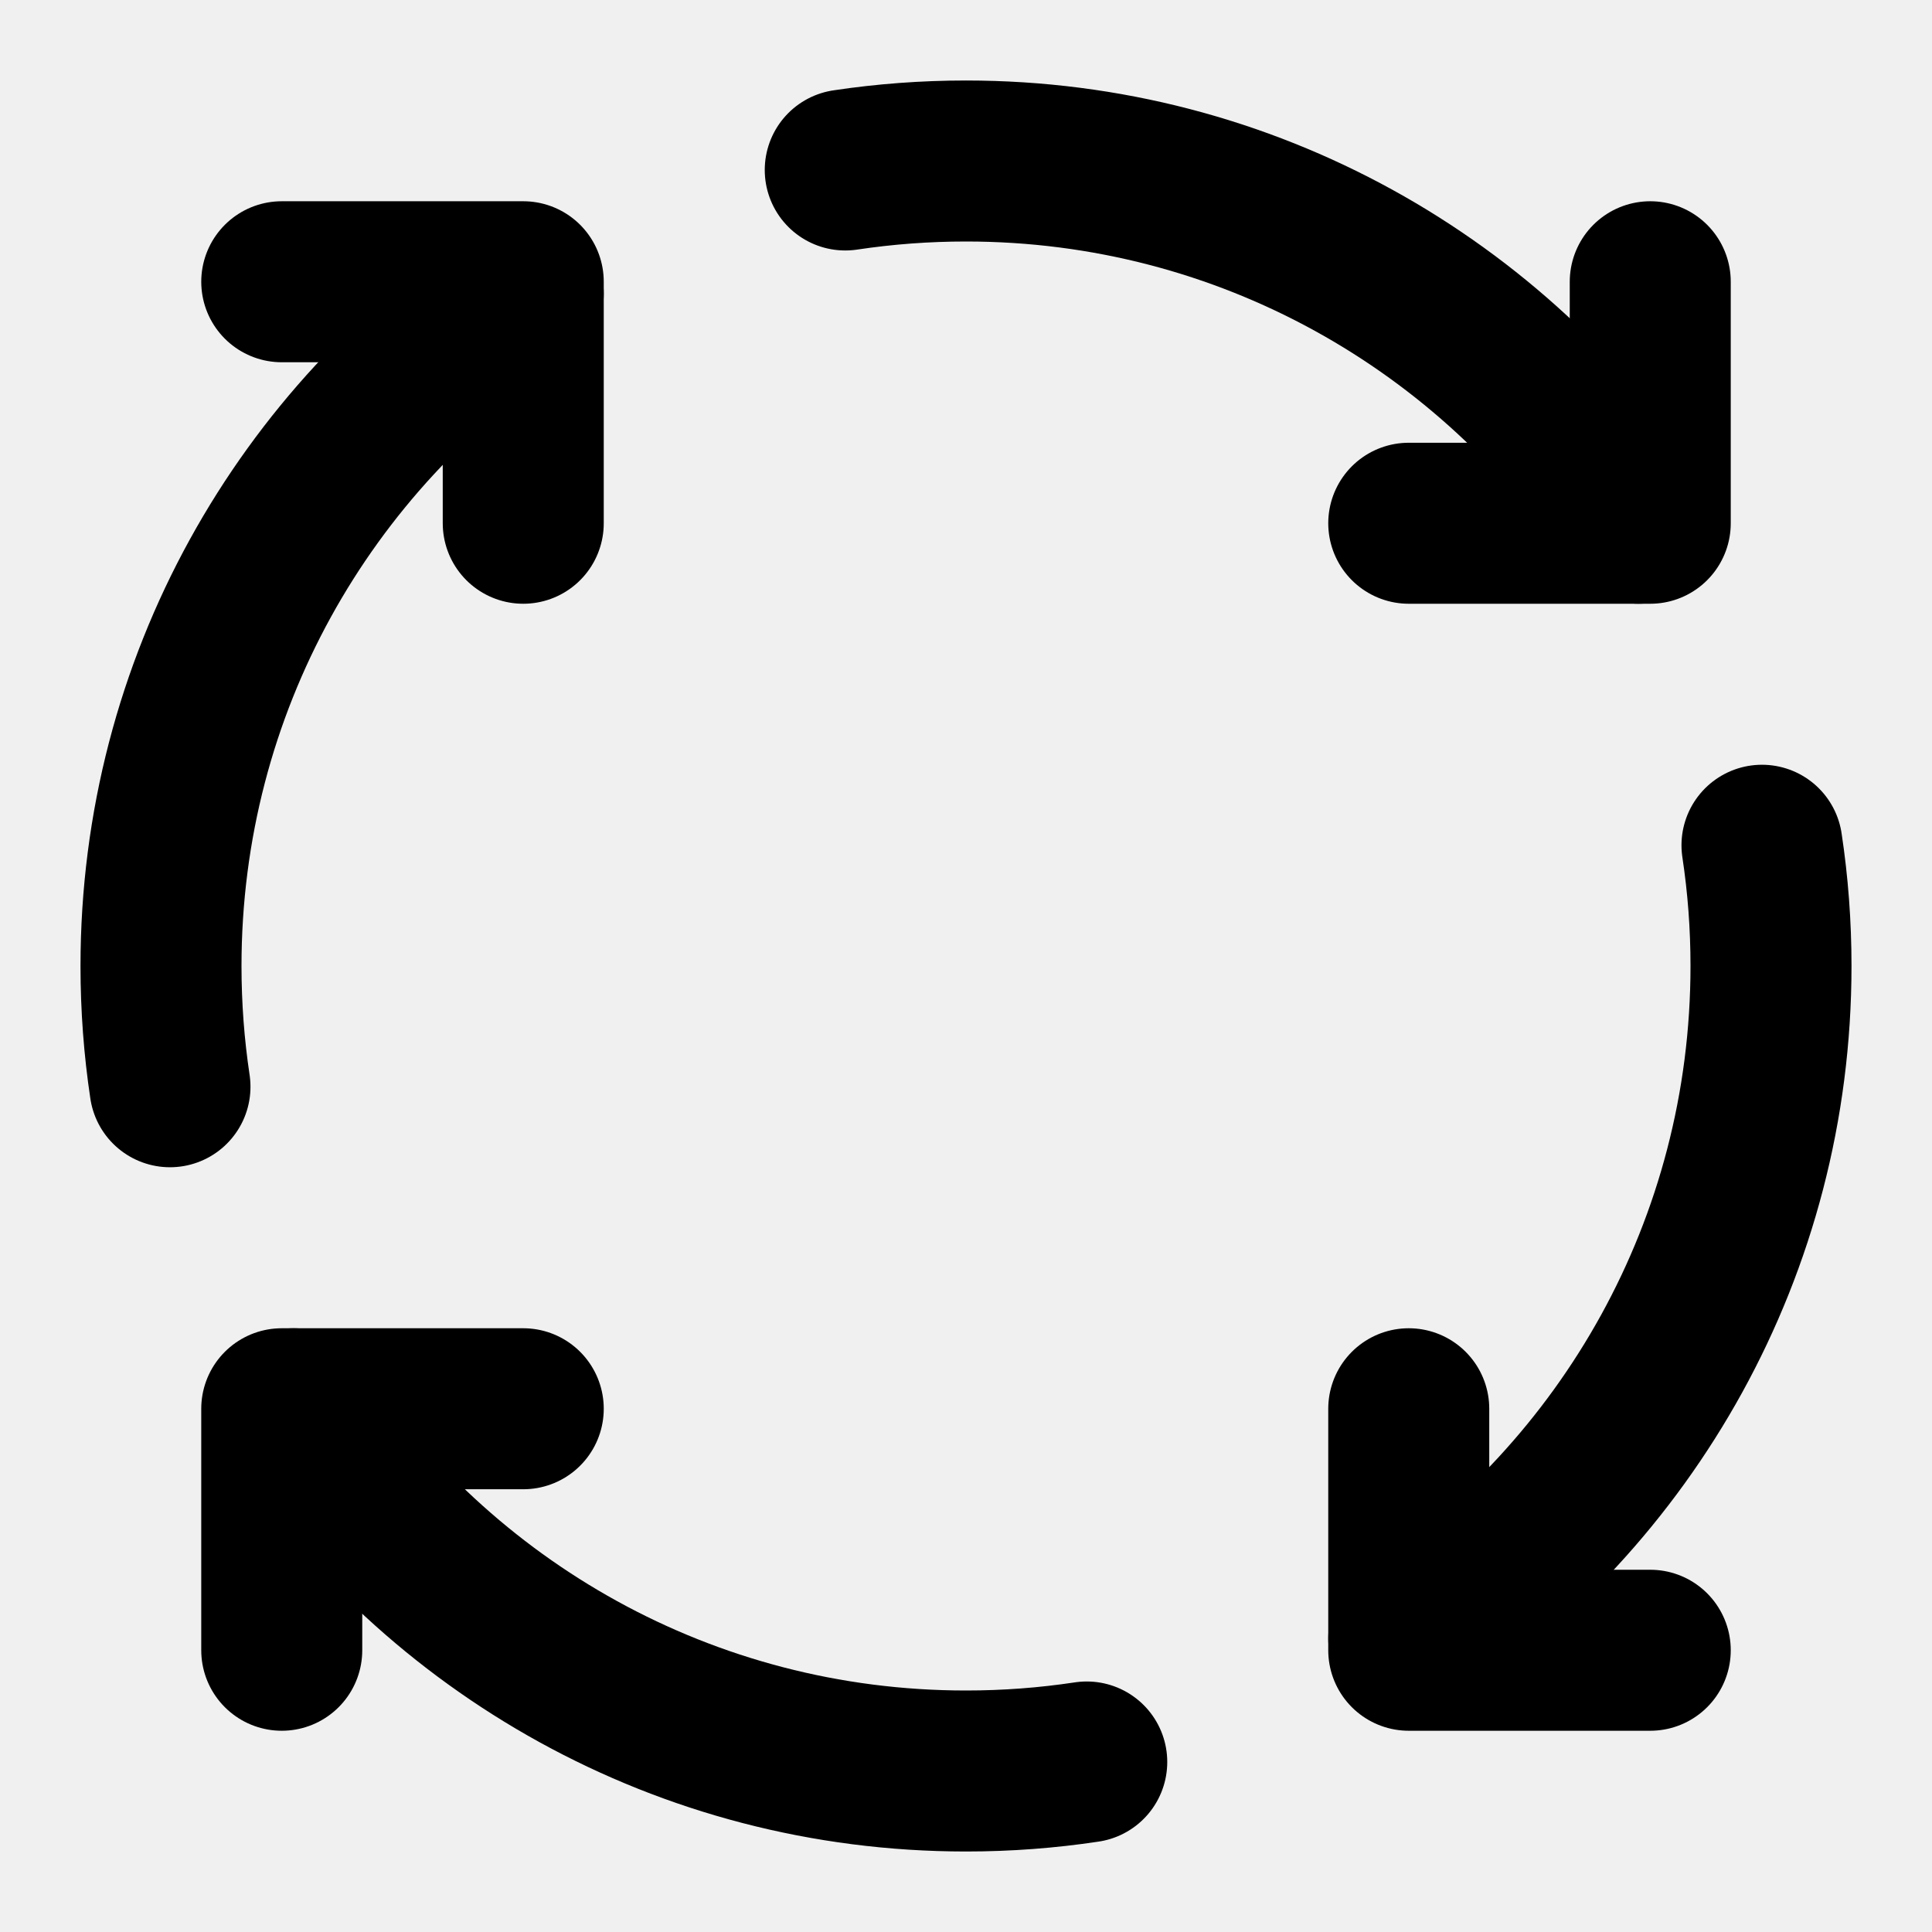
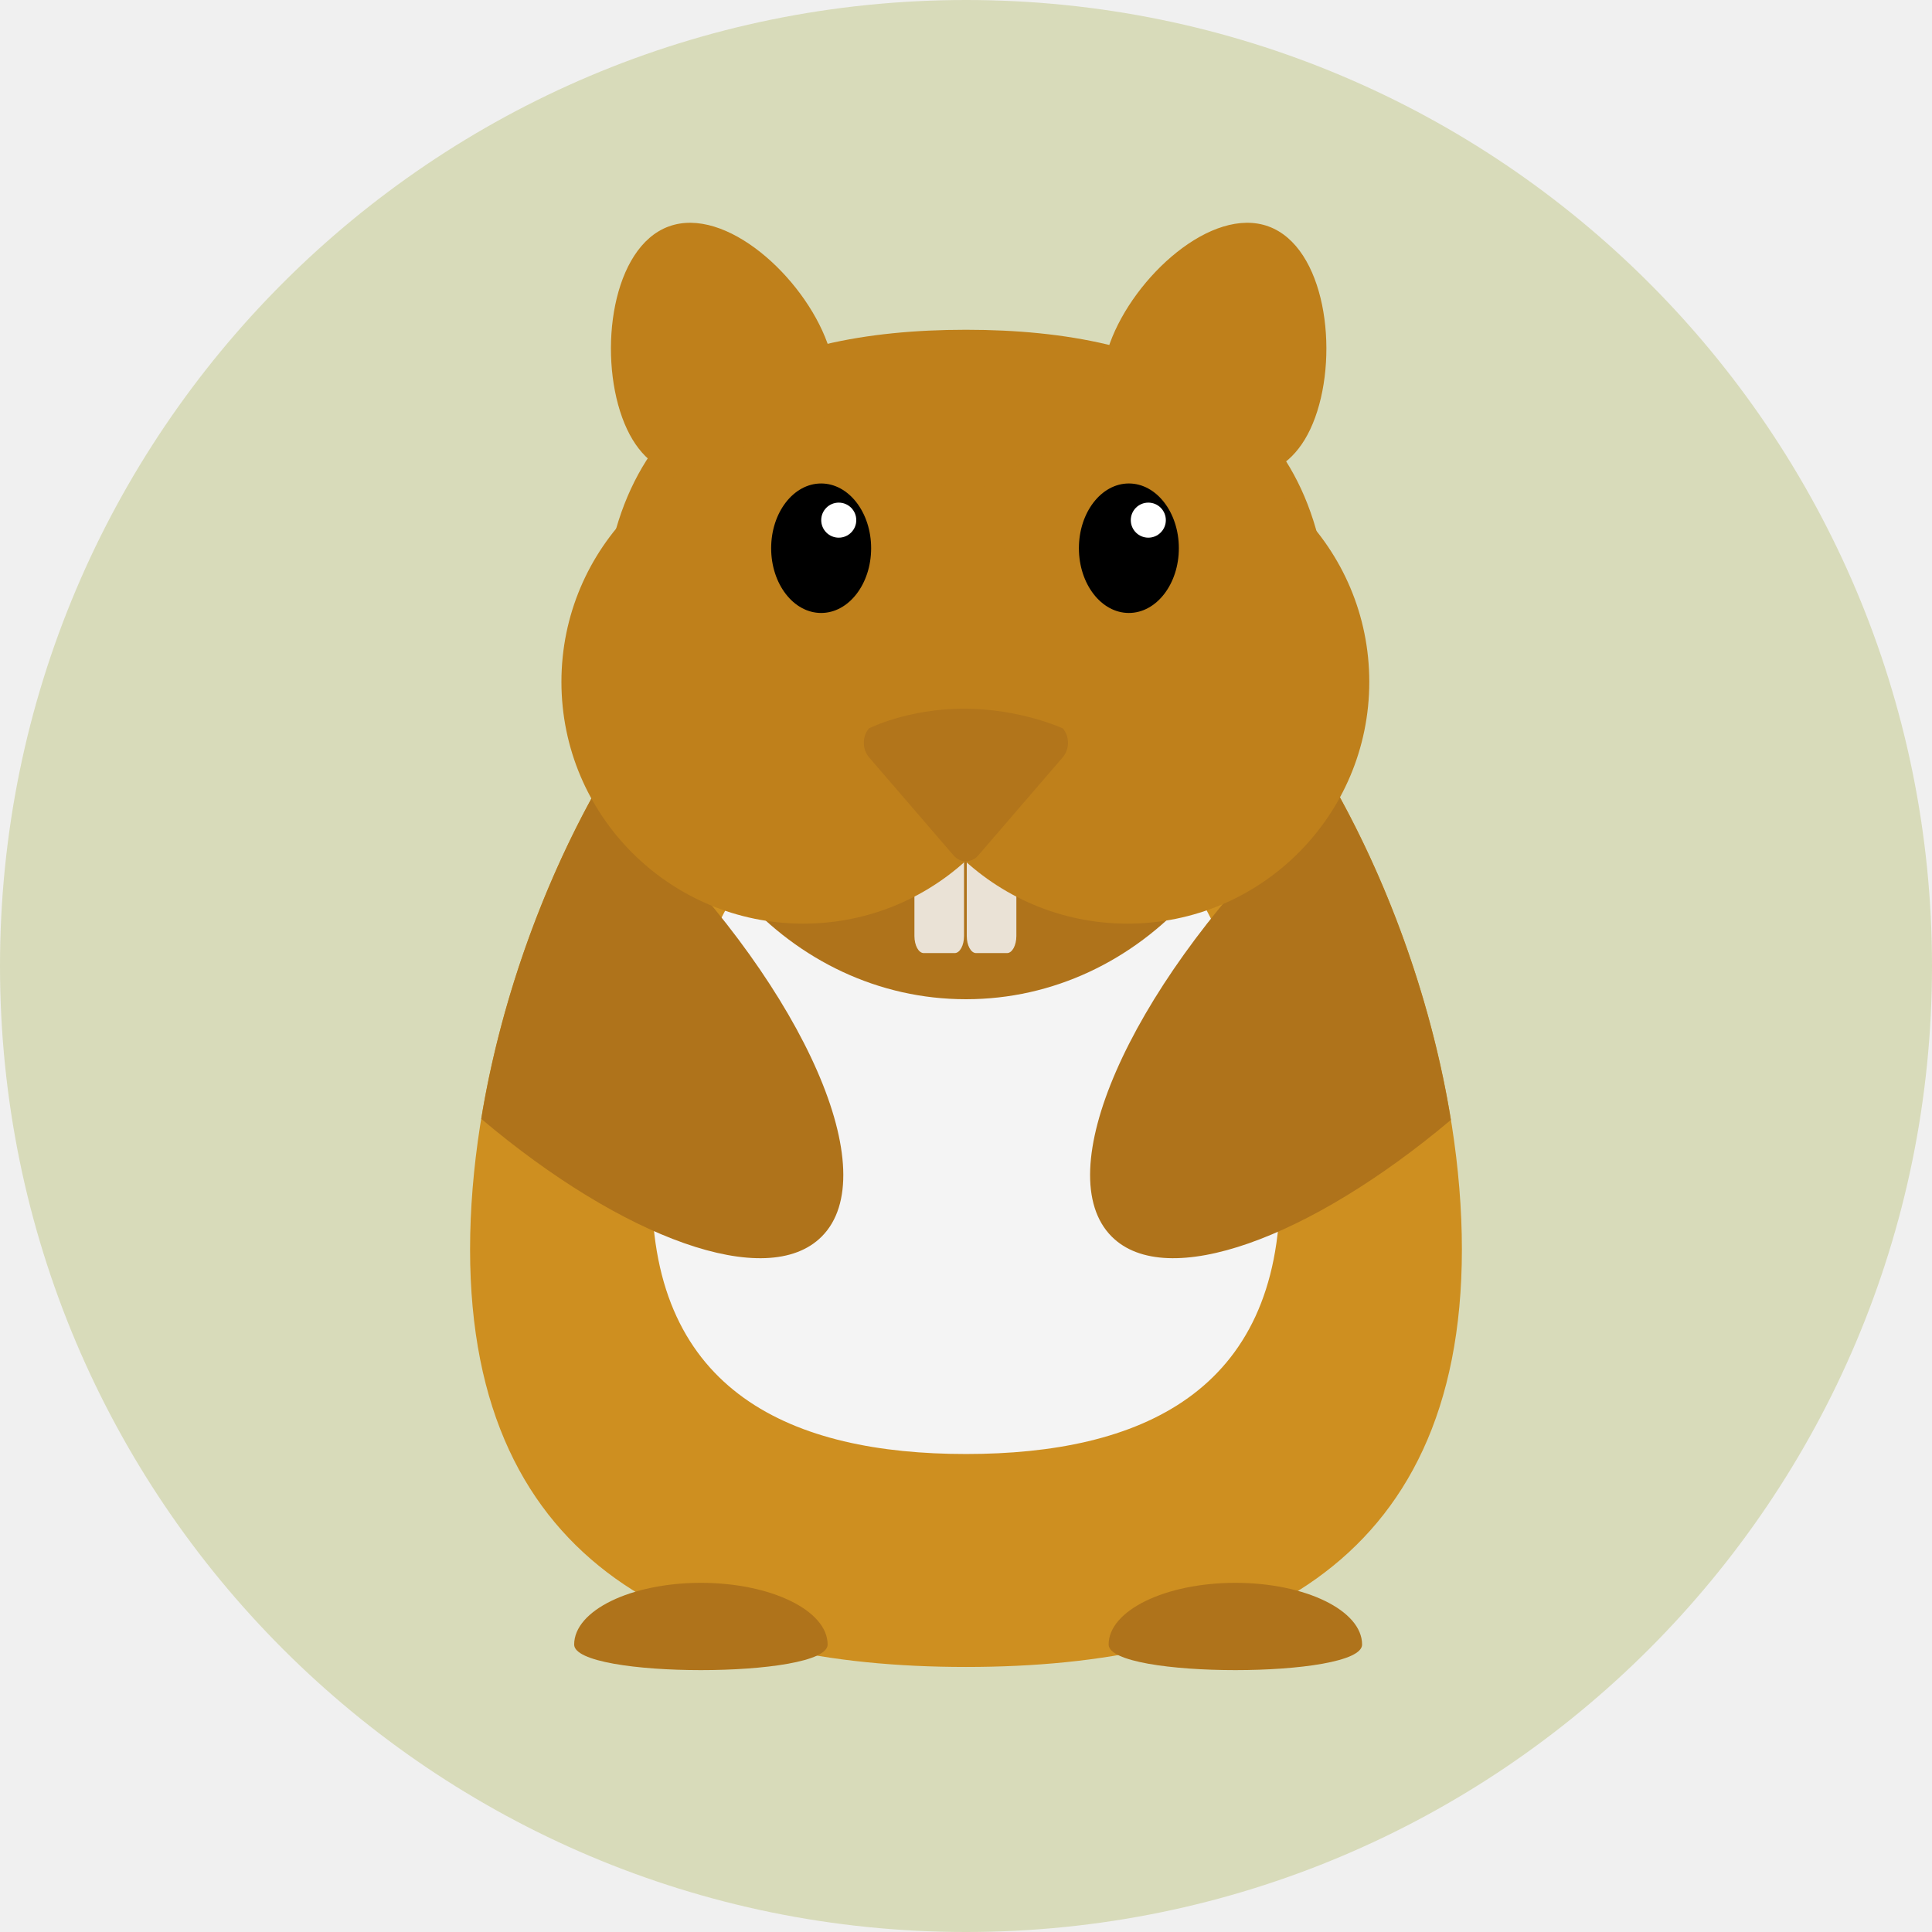
- <svg xmlns="http://www.w3.org/2000/svg" width="456" height="456" viewBox="0 0 48 48" fill="none">
-   <rect width="48" height="48" fill="white" fill-opacity="0.01" />
-   <path d="M13 35H7V41" stroke="#000000" stroke-width="4" stroke-linecap="round" stroke-linejoin="round" />
-   <path d="M41 41H35V35" stroke="#000000" stroke-width="4" stroke-linecap="round" stroke-linejoin="round" />
-   <path d="M35 13H41V7" stroke="#000000" stroke-width="4" stroke-linecap="round" stroke-linejoin="round" />
-   <path d="M7 7H13V13" stroke="#000000" stroke-width="4" stroke-linecap="round" stroke-linejoin="round" />
-   <path d="M13 7.294C7.578 10.871 4 17.018 4 24C4 25.02 4.076 26.021 4.223 27" stroke="#000000" stroke-width="4" stroke-linecap="round" stroke-linejoin="round" />
-   <path d="M27 43.776C26.021 43.924 25.02 44 24 44C17.018 44 10.871 40.422 7.294 35" stroke="#000000" stroke-width="4" stroke-linecap="round" stroke-linejoin="round" />
-   <path d="M43.776 21C43.924 21.979 44 22.98 44 24C44 30.982 40.422 37.129 35 40.706" stroke="#000000" stroke-width="4" stroke-linecap="round" stroke-linejoin="round" />
-   <path d="M21 4.223C21.979 4.076 22.98 4 24 4C30.982 4 37.129 7.578 40.706 13" stroke="#000000" stroke-width="4" stroke-linecap="round" stroke-linejoin="round" />
+ <svg xmlns="http://www.w3.org/2000/svg" height="456" width="456" version="1.1" id="Layer_1" viewBox="0 0 496.158 496.158" xml:space="preserve" fill="#000000">
+   <g id="SVGRepo_bgCarrier" stroke-width="0" />
+   <g id="SVGRepo_tracerCarrier" stroke-linecap="round" stroke-linejoin="round" />
+   <g id="SVGRepo_iconCarrier">
+     <path style="fill:#d8dbba;" d="M248.075,0C111.07,0,0,111.055,0,248.083c0,136.998,111.07,248.075,248.075,248.075 c137.013,0,248.083-111.078,248.083-248.075C496.158,111.055,385.088,0,248.075,0z" />
+     <path style="fill:#CE8F20;" d="M248.075,129.822c-70.331,0-127.354,108.66-127.354,191.029c0,82.362,57.022,107.241,127.354,107.241 c70.339,0,127.354-24.879,127.354-107.241C375.43,238.481,318.414,129.822,248.075,129.822z" />
+     <path style="fill:#F4F4F4;" d="M248.075,184.503c-44.541,0-80.659,68.82-80.659,120.985s36.118,67.917,80.659,67.917 c44.549,0,80.655-15.752,80.655-67.917C328.73,253.324,292.624,184.503,248.075,184.503z" />
+     <path style="fill:#AF731B;" d="M248.075,98.692c-44.942,0-81.367,15.492-81.367,66.796s36.425,91.125,81.367,91.125 c44.936,0,81.367-39.821,81.367-91.125S293.011,98.692,248.075,98.692z" />
+     <g>
+       <path style="fill:#EAE2D6;" d="M245.176,211.226h-7.945c-1.323,0-2.398,1.966-2.398,4.388v24.757c0,2.425,1.075,4.392,2.398,4.392 h7.945c1.323,0,2.398-1.966,2.398-4.392v-24.757C247.574,213.193,246.499,211.226,245.176,211.226z" />
+       <path style="fill:#EAE2D6;" d="M258.617,211.226h-7.948c-1.32,0-2.395,1.966-2.395,4.388v24.757c0,2.425,1.074,4.392,2.395,4.392 h7.948c1.324,0,2.396-1.966,2.396-4.392v-24.757C261.013,213.193,259.941,211.226,258.617,211.226z" />
+     </g>
+     <g>
+       <path style="fill:#BF801B;" d="M248.075,84.687c-51.583,0-93.394,18.243-93.394,78.643c0,25.966,7.742,49.415,20.645,67.734 c5.352-47.873,35.881-62.891,72.749-62.891c36.86,0,67.39,15.018,72.749,62.887c12.902-18.315,20.645-41.764,20.645-67.73 C341.469,102.93,299.651,84.687,248.075,84.687z" />
+       <path style="fill:#BF801B;" d="M212.474,88.088c-6.189-17.038-26.146-35.23-40.697-29.944 c-14.547,5.287-18.181,32.044-11.992,49.085c6.189,17.034,19.854,17.895,34.404,12.612 C208.736,114.555,218.663,105.126,212.474,88.088z" />
+       <path style="fill:#BF801B;" d="M325.751,58.144c-14.552-5.287-34.508,12.906-40.697,29.944s3.733,26.467,18.281,31.753 c14.551,5.283,28.215,4.422,34.404-12.612C343.929,90.188,340.298,63.431,325.751,58.144z" />
+     </g>
+     <g>
+       <path style="fill:#AF731B;" d="M342.842,202.501c-4.043,3.573-8.075,7.291-12.05,11.269 c-41.171,41.167-61.444,87.644-45.287,103.802c13.997,13.997,50.75,0.62,87.098-29.967 C367.874,258.522,357.42,228.482,342.842,202.501z" />
+       <path style="fill:#AF731B;" d="M165.725,213.77c-4.059-4.059-8.171-7.85-12.295-11.483c-14.597,25.943-25.078,55.971-29.833,85.051 c36.451,30.782,73.38,44.273,87.415,30.235C227.174,301.414,206.896,254.938,165.725,213.77z" />
+     </g>
+     <g>
+       <path style="fill:#BF801B;" d="M289.56,113.006c-34.302,0-62.104,27.802-62.104,62.099c0,34.293,27.802,62.095,62.104,62.095 c34.293,0,62.087-27.802,62.087-62.095C351.647,140.808,323.853,113.006,289.56,113.006z" />
+       <path style="fill:#BF801B;" d="M206.28,113.006c-34.301,0-62.099,27.802-62.099,62.099c0,34.293,27.798,62.095,62.099,62.095 c34.29,0,62.096-27.802,62.096-62.095C268.376,140.808,240.57,113.006,206.28,113.006z" />
+     </g>
+     <ellipse cx="210.879" cy="140.789" rx="12.838" ry="16.628" />
+     <path d="M289.904,124.16c-7.084,0-12.83,7.444-12.83,16.628s5.746,16.628,12.83,16.628c7.092,0,12.838-7.444,12.838-16.628 S296.996,124.16,289.904,124.16z" />
+     <g>
+       <circle style="fill:#FFFFFF;" cx="294.899" cy="133.579" r="4.5" />
+       <circle style="fill:#FFFFFF;" cx="215.399" cy="133.579" r="4.5" />
+     </g>
+     <path style="fill:#B2751B;" d="M272.947,187.062c0,0-10.879-5.064-25.381-5.064c-14.501,0-24.405,5.064-24.405,5.064 c-1.763,2.043-1.763,5.355,0,7.398l21.705,25.201c1.763,2.042,4.613,2.042,6.376,0l21.705-25.201 C274.711,192.418,274.711,189.105,272.947,187.062z" />
+     <g>
+       <path style="fill:#AF731B;" d="M180.001,406.49c-17.975,0-32.549,7.096-32.549,15.848c0,8.756,65.091,8.756,65.091,0 C212.543,413.586,197.972,406.49,180.001,406.49z" />
+       <path style="fill:#AF731B;" d="M317.259,406.49c-17.979,0-32.549,7.096-32.549,15.848c0,8.756,65.09,8.756,65.09,0 C349.8,413.586,335.229,406.49,317.259,406.49z" />
+     </g>
+   </g>
</svg>
